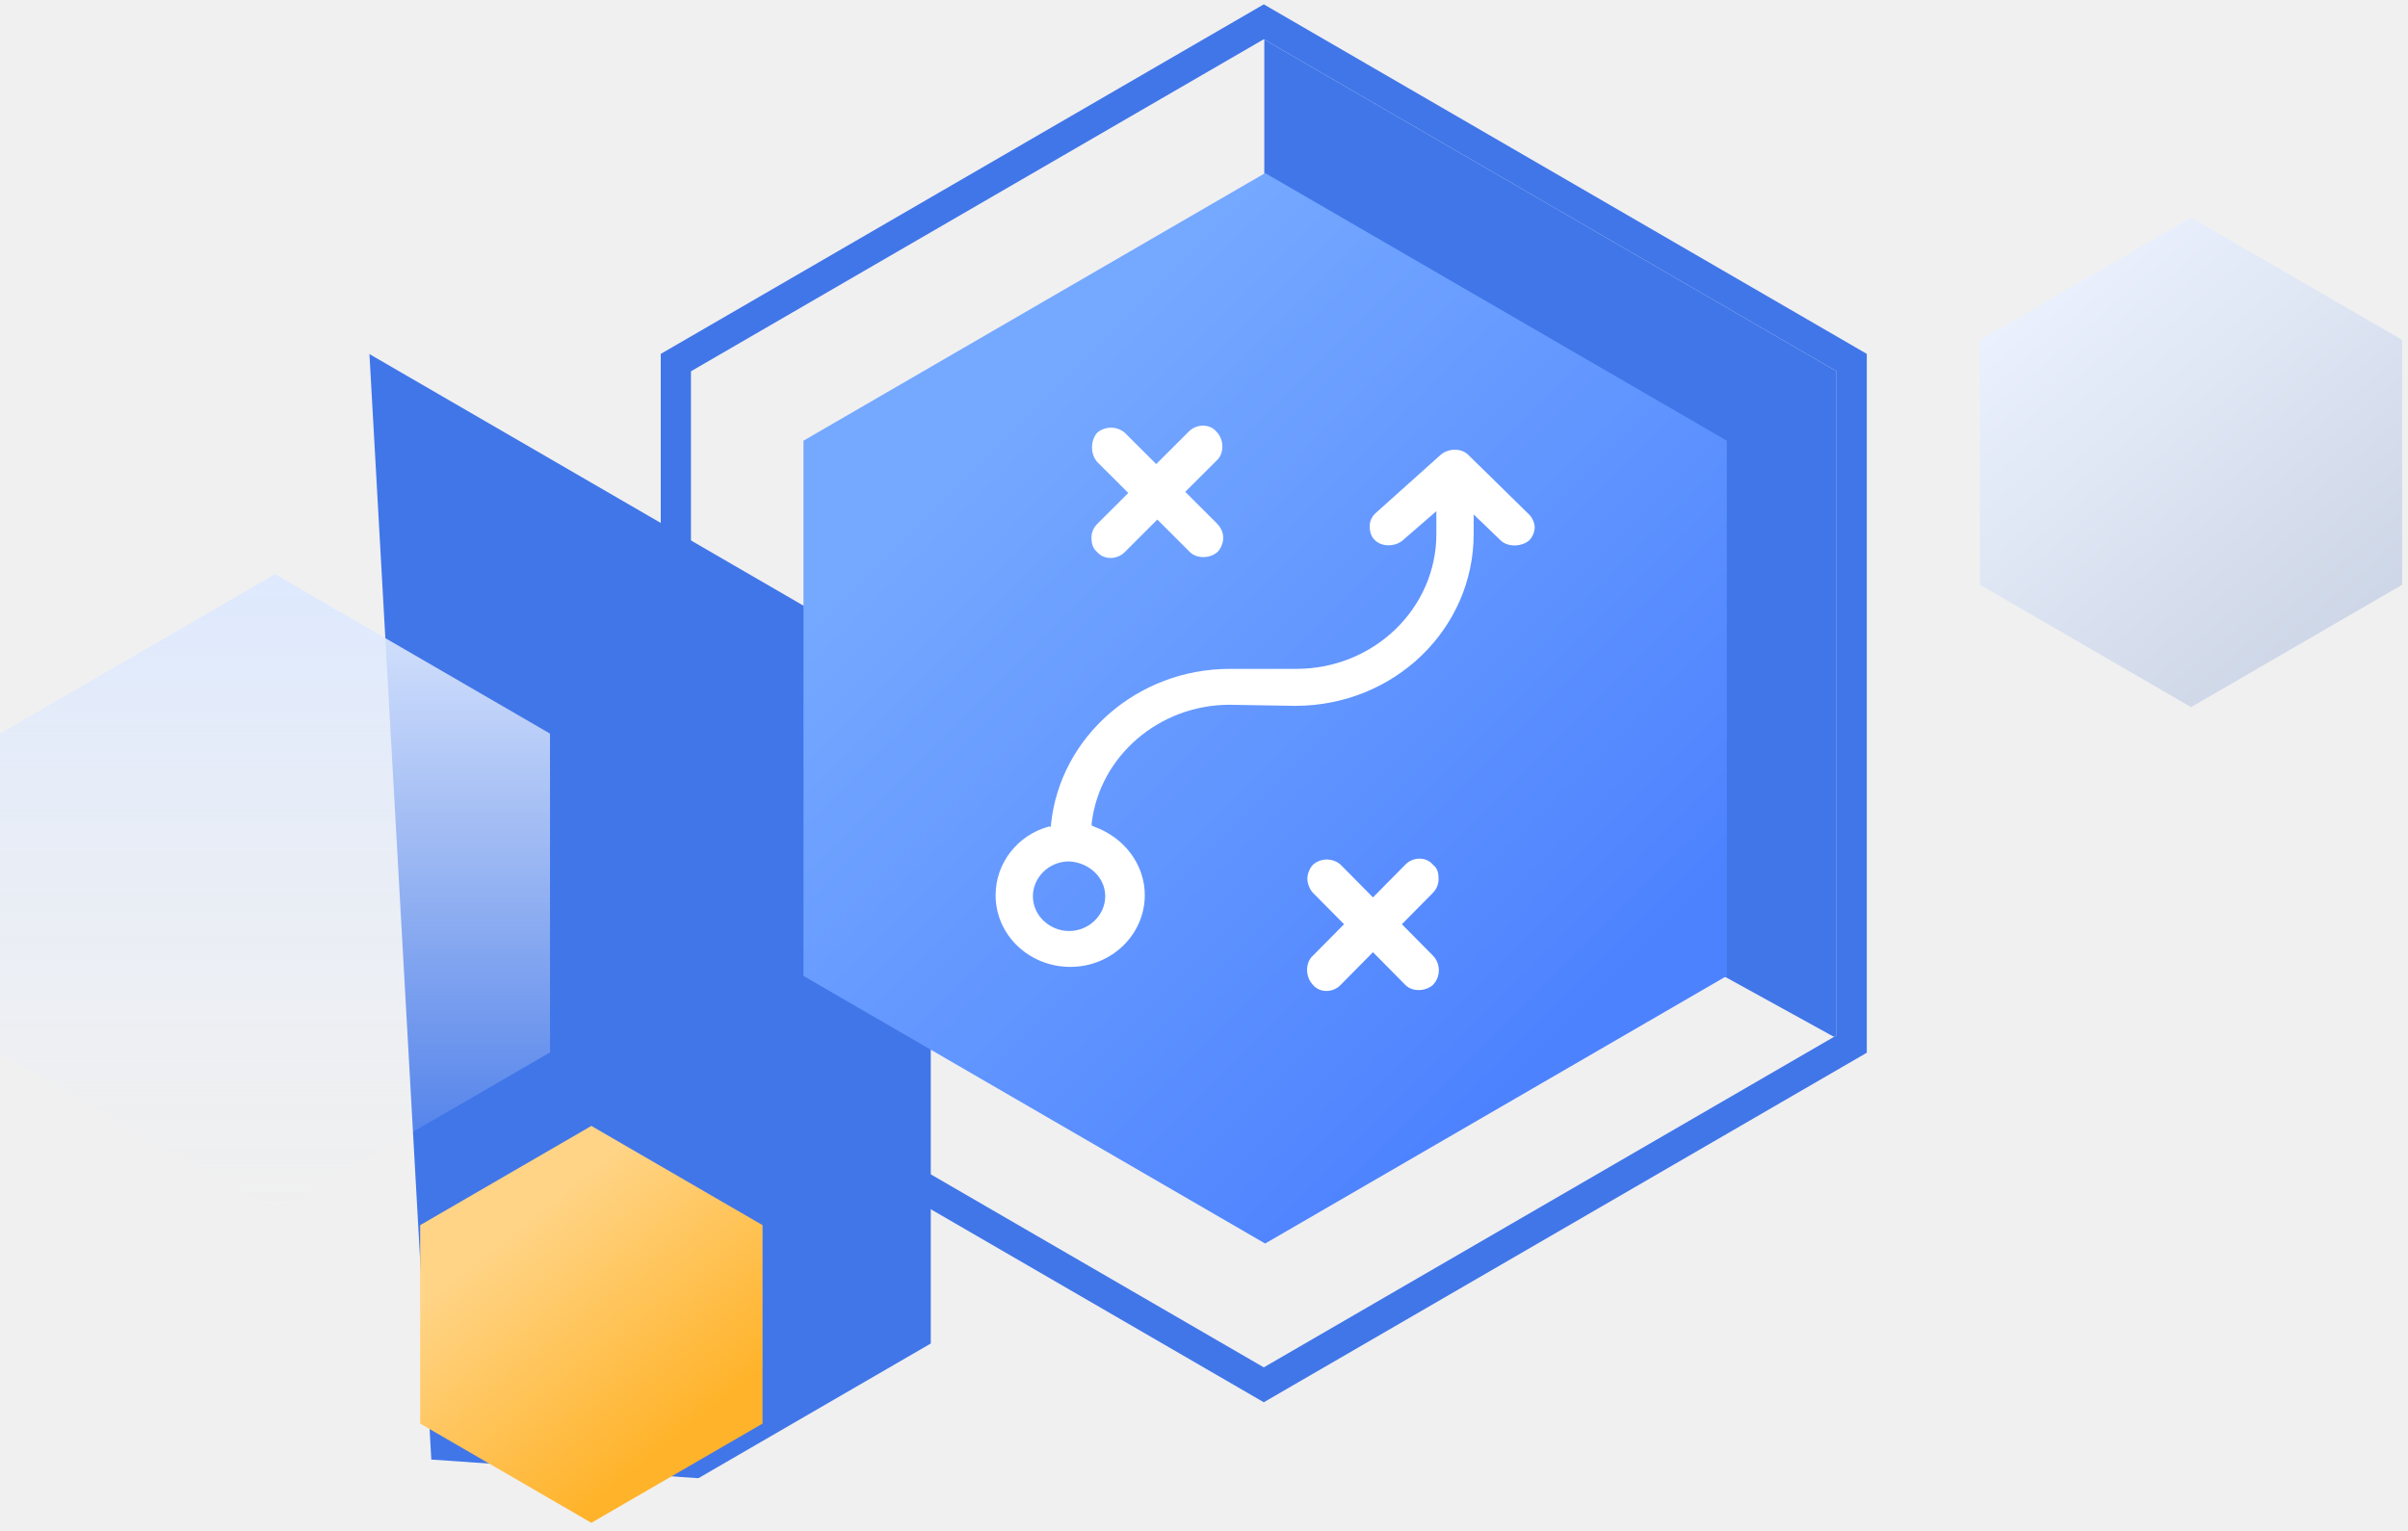
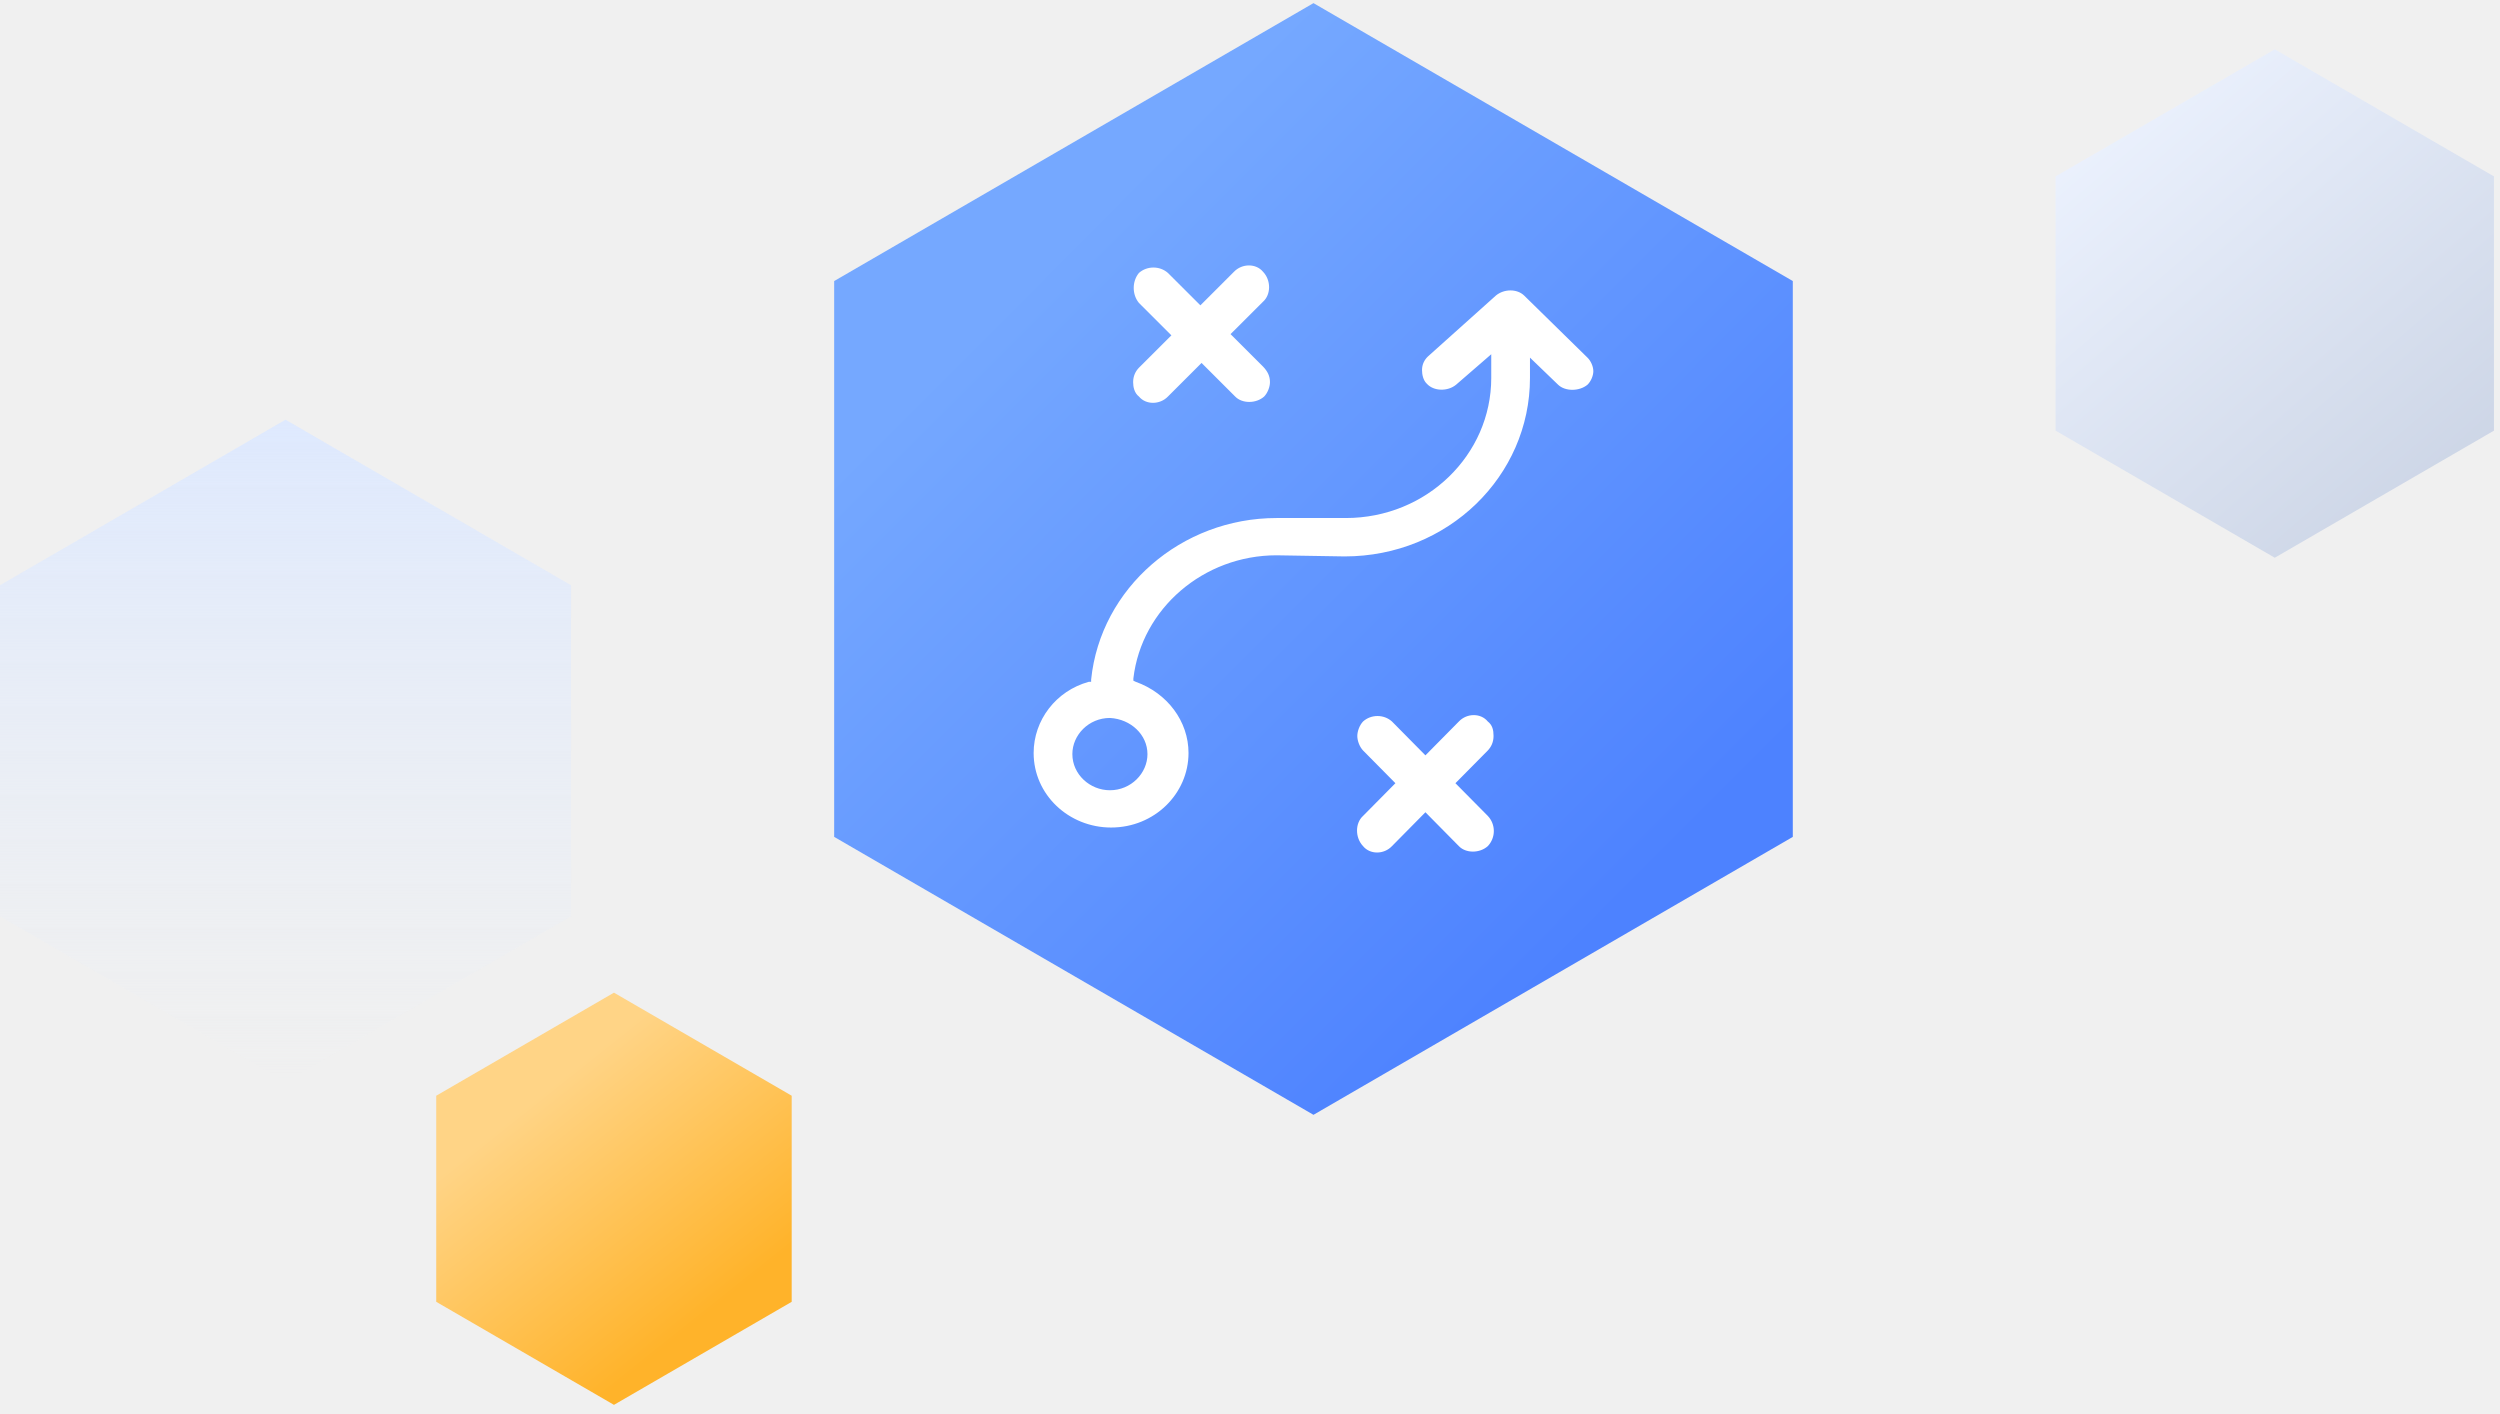
- <svg xmlns="http://www.w3.org/2000/svg" xmlns:xlink="http://www.w3.org/1999/xlink" width="100%" viewBox="0 0 184 117">
+ <svg xmlns="http://www.w3.org/2000/svg" xmlns:xlink="http://www.w3.org/1999/xlink" width="100%" viewBox="0 0 184 104">
  <defs>
-     <linearGradient id="prefix__c" x1="32.39%" x2="72.16%" y1="22.815%" y2="80.64%">
+     <linearGradient id="group-10-a" x1="32.39%" x2="72.16%" y1="22.815%" y2="80.64%">
      <stop offset="0%" stop-color="#FFD486" />
      <stop offset="100%" stop-color="#FFB32A" />
    </linearGradient>
-     <linearGradient id="prefix__d" x1="14.45%" x2="87.18%" y1="2.192%" y2="100%">
+     <linearGradient id="group-10-b" x1="14.45%" x2="87.18%" y1="2.192%" y2="100%">
      <stop offset="0%" stop-color="#EDF3FF" />
      <stop offset="100%" stop-color="#CAD3E4" />
    </linearGradient>
-     <linearGradient id="prefix__e" x1="50%" x2="50%" y1="100%" y2="0%">
+     <linearGradient id="group-10-c" x1="50%" x2="50%" y1="100%" y2="0%">
      <stop offset="0%" stop-color="#E8EEF8" stop-opacity="0" />
      <stop offset="100%" stop-color="#DEE9FE" />
    </linearGradient>
-     <linearGradient id="prefix__g" x1="24.469%" x2="78.887%" y1="21.327%" y2="83.872%">
+     <linearGradient id="group-10-e" x1="24.469%" x2="78.887%" y1="21.327%" y2="83.872%">
      <stop offset="0%" stop-color="#75A8FF" />
      <stop offset="100%" stop-color="#4D82FF" />
    </linearGradient>
-     <path id="prefix__a" d="M43.77 0L87.54 25.379 87.54 76.137 43.77 101.516 0 76.137 0 25.379z" />
-     <path id="prefix__f" d="M40.735 0L76.013 20.455 76.013 61.365 40.735 81.821 5.458 61.365 5.458 20.455z" />
+     <polygon id="group-10-d" points="40.735 0 76.013 20.455 76.013 61.365 40.735 81.821 5.458 61.365 5.458 20.455" />
  </defs>
-   <g fill="none" fill-rule="evenodd">
-     <g transform="translate(0 3) translate(52.798)">
-       <mask id="prefix__b" fill="#fff">
-         <use xlink:href="#prefix__a" />
+   <g fill="none" fill-rule="evenodd" transform="translate(0 .23)">
+     <polygon fill="url(#group-10-a)" points="45.187 72.83 58.268 80.415 58.268 95.584 45.187 103.168 32.107 95.584 32.107 80.415" />
+     <polygon fill="url(#group-10-b)" points="167.423 3.399 183.557 12.754 183.557 31.465 167.423 40.82 151.289 31.465 151.289 12.754" />
+     <polygon fill="url(#group-10-c)" points="21.013 30.659 42.027 42.843 42.027 67.211 21.013 79.395 0 67.211 0 42.843" />
+     <g transform="translate(55.937)">
+       <mask id="group-10-f" fill="#fff">
+         <use xlink:href="#group-10-d" />
      </mask>
-       <path stroke="#4176E9" stroke-width="2.308" d="M88.694 76.802L43.77 102.85-1.154 76.802V24.714L43.77-1.334l44.924 26.048v52.088z" />
-       <path fill="#4176E9" d="M-25.239 12.069L38.165 16.51 43.563 113.004 -25.239 75.079z" mask="url(#prefix__b)" transform="rotate(180 9.162 62.536)" />
-       <path fill="#4176E9" d="M43.809 -10.753L107.212 -6.311 112.61 90.182 43.809 52.258z" mask="url(#prefix__b)" />
-     </g>
-     <path fill="url(#prefix__c)" d="M45.187 83.061L58.268 90.645 58.268 105.814 45.187 113.398 32.107 105.814 32.107 90.645z" transform="translate(0 3)" />
-     <path fill="url(#prefix__d)" d="M167.423 13.63L183.557 22.985 183.557 41.695 167.423 51.05 151.289 41.695 151.289 22.985z" transform="translate(0 3)" />
-     <path fill="url(#prefix__e)" d="M21.013 40.889L42.027 53.073 42.027 77.441 21.013 89.625 0 77.441 0 53.073z" transform="translate(0 3)" />
-     <g transform="translate(0 3) translate(55.937 10.23)">
-       <mask id="prefix__h" fill="#fff">
-         <use xlink:href="#prefix__f" />
-       </mask>
-       <use fill="url(#prefix__g)" xlink:href="#prefix__f" />
-       <g fill="#FFF" fill-rule="nonzero" mask="url(#prefix__h)">
-         <g>
-           <path d="M36.53 8.282V6.785l2.072 1.996c.518.498 1.555.498 2.16 0 .258-.25.431-.666.431-.998 0-.333-.173-.748-.432-.998l-4.663-4.572c-.518-.499-1.468-.499-2.073 0l-5.008 4.49c-.26.249-.432.581-.432.997 0 .332.086.748.345.997.518.582 1.555.582 2.16.084l2.59-2.245v1.746c0 5.653-4.75 10.309-10.709 10.309h-5.095c-6.995 0-12.954 5.154-13.644 11.888v.166h-.173C1.64 31.31 0 33.472 0 35.883c0 3.076 2.59 5.487 5.7 5.487 3.195 0 5.7-2.494 5.7-5.487 0-2.328-1.555-4.406-3.887-5.238l-.173-.083v-.166c.605-5.154 5.182-9.062 10.536-9.062l5.009.083c7.6 0 13.645-5.902 13.645-13.135zM8.377 35.966c0 1.413-1.21 2.66-2.764 2.66-1.468 0-2.763-1.163-2.763-2.66 0-1.413 1.209-2.66 2.763-2.66 1.555.083 2.764 1.247 2.764 2.66zM33.424 40.513l-2.38-2.405 2.38-2.406c.255-.267.425-.624.425-1.07 0-.445-.085-.801-.425-1.068-.51-.624-1.53-.624-2.125 0l-2.464 2.494-2.464-2.494c-.595-.535-1.53-.535-2.124 0-.255.267-.425.712-.425 1.069 0 .356.17.802.425 1.07l2.379 2.405-2.38 2.405c-.594.535-.594 1.604 0 2.228.51.624 1.53.624 2.125 0l2.464-2.495 2.464 2.495c.51.534 1.53.534 2.125 0 .595-.624.595-1.604 0-2.228zM16.88 7.441l-2.389-2.385 2.39-2.384c.597-.53.597-1.59 0-2.208-.512-.619-1.536-.619-2.134 0l-2.474 2.473L9.883.552c-.597-.53-1.536-.53-2.133 0-.512.618-.512 1.59 0 2.208l2.39 2.385-2.39 2.384c-.256.265-.427.619-.427 1.06 0 .353.086.795.427 1.06.512.618 1.536.618 2.133 0l2.475-2.473 2.475 2.473c.512.53 1.536.53 2.133 0 .256-.265.427-.707.427-1.06 0-.441-.171-.795-.512-1.148z" transform="translate(20.139 19.306)" />
+       <use fill="url(#group-10-e)" xlink:href="#group-10-d" />
+       <g fill="#FFF" fill-rule="nonzero" mask="url(#group-10-f)">
+         <g transform="translate(20.139 19.306)">
+           <path d="M36.53 8.282L36.53 6.785 38.602 8.781C39.12 9.279 40.157 9.279 40.761 8.781 41.02 8.531 41.193 8.115 41.193 7.783 41.193 7.45 41.02 7.035 40.761 6.785L36.098 2.213C35.58 1.714 34.63 1.714 34.025 2.213L29.017 6.702C28.757 6.952 28.585 7.284 28.585 7.7 28.585 8.032 28.671 8.448 28.93 8.697 29.448 9.279 30.485 9.279 31.089 8.781L33.68 6.536 33.68 8.282C33.68 13.935 28.93 18.591 22.971 18.591L17.876 18.591C10.881 18.591 4.922 23.745 4.232 30.479L4.232 30.645 4.059 30.645C1.641 31.31 0 33.472 0 35.883 0 38.959 2.591 41.37 5.7 41.37 8.895 41.37 11.399 38.876 11.399 35.883 11.399 33.555 9.845 31.477 7.513 30.645L7.34 30.562 7.34 30.396C7.945 25.242 12.522 21.334 17.876 21.334L22.885 21.417C30.485 21.417 36.53 15.515 36.53 8.282zM8.377 35.966C8.377 37.379 7.168 38.626 5.613 38.626 4.145 38.626 2.85 37.463 2.85 35.966 2.85 34.553 4.059 33.306 5.613 33.306 7.168 33.389 8.377 34.553 8.377 35.966zM33.424 40.513L31.044 38.108 33.424 35.702C33.679 35.435 33.849 35.078 33.849 34.633 33.849 34.187 33.764 33.831 33.424 33.564 32.914 32.94 31.894 32.94 31.299 33.564L28.835 36.058 26.371 33.564C25.776 33.029 24.841 33.029 24.247 33.564 23.992 33.831 23.822 34.276 23.822 34.633 23.822 34.989 23.992 35.435 24.247 35.702L26.626 38.108 24.247 40.513C23.652 41.048 23.652 42.117 24.247 42.741 24.756 43.365 25.776 43.365 26.371 42.741L28.835 40.246 31.299 42.741C31.809 43.275 32.829 43.275 33.424 42.741 34.019 42.117 34.019 41.137 33.424 40.513zM16.881 7.441L14.491 5.056 16.881 2.672C17.478 2.142 17.478 1.082 16.881.464 16.369-.155 15.345-.155 14.747.464L12.273 2.937 9.883.552C9.286.022 8.347.022 7.75.552 7.238 1.17 7.238 2.142 7.75 2.76L10.139 5.145 7.75 7.529C7.494 7.794 7.323 8.148 7.323 8.589 7.323 8.942 7.409 9.384 7.75 9.649 8.262 10.267 9.286 10.267 9.883 9.649L12.358 7.176 14.833 9.649C15.345 10.179 16.369 10.179 16.966 9.649 17.222 9.384 17.393 8.942 17.393 8.589 17.393 8.148 17.222 7.794 16.881 7.441z" />
        </g>
      </g>
    </g>
  </g>
</svg>
